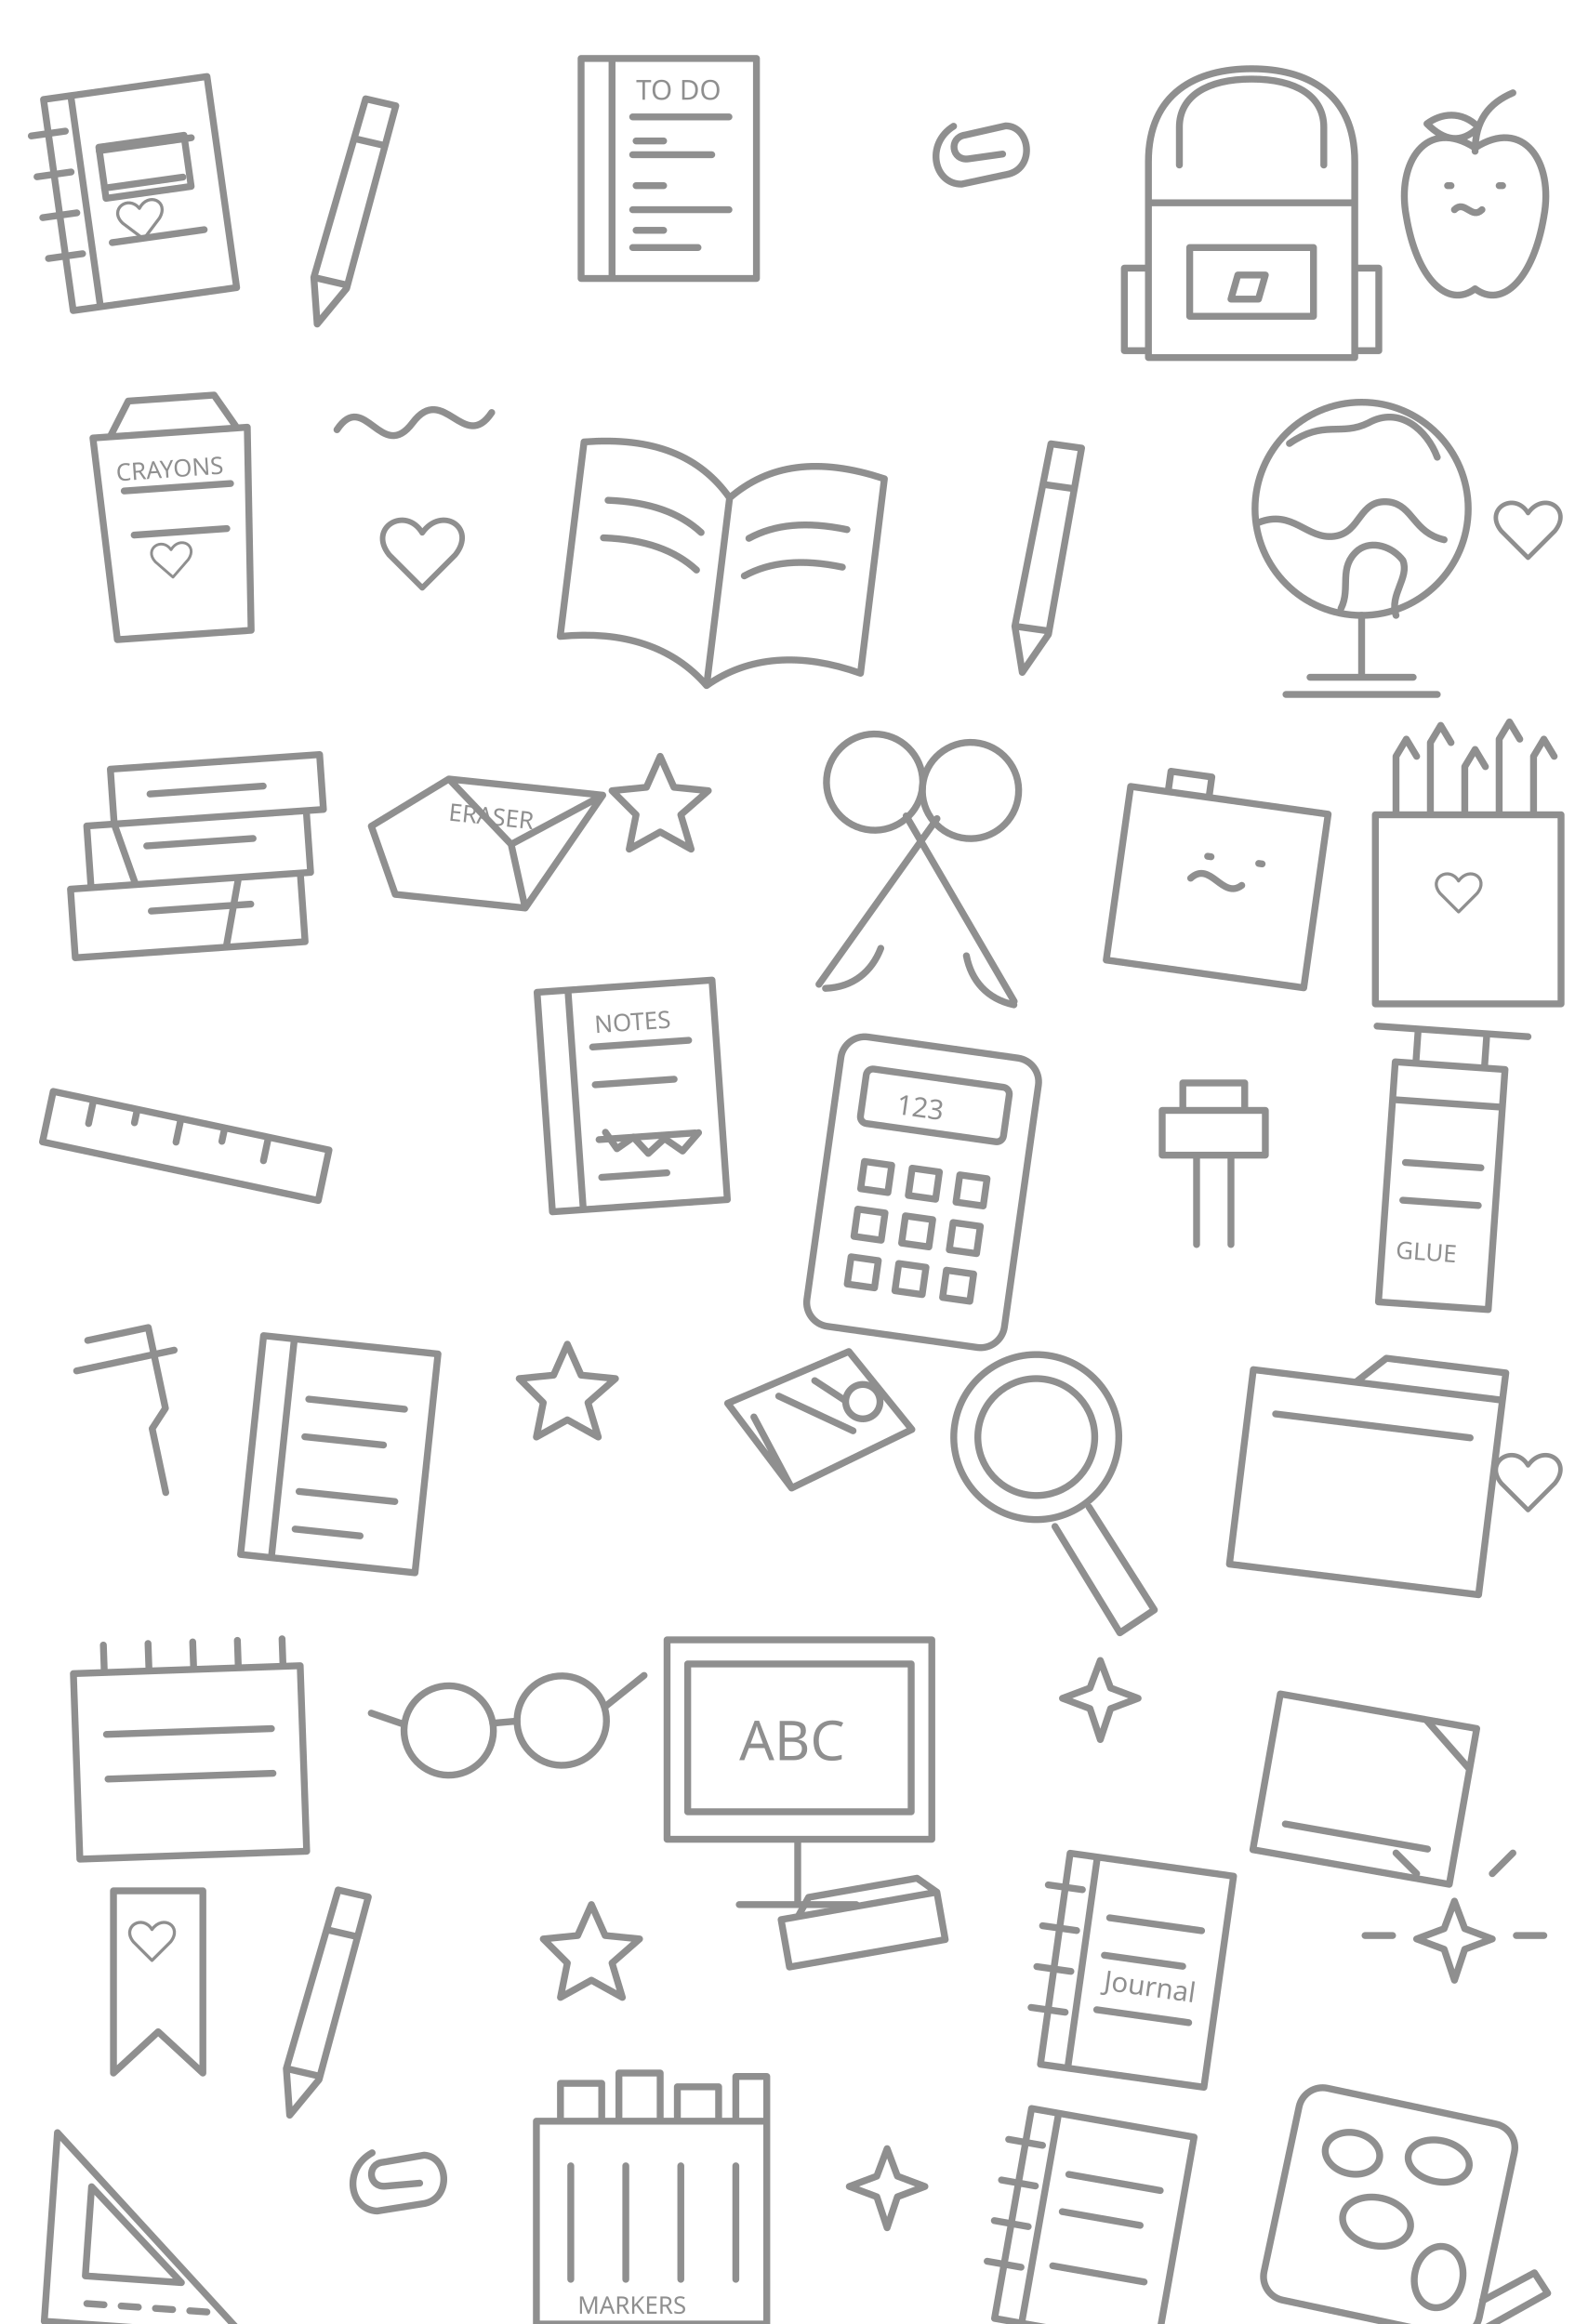
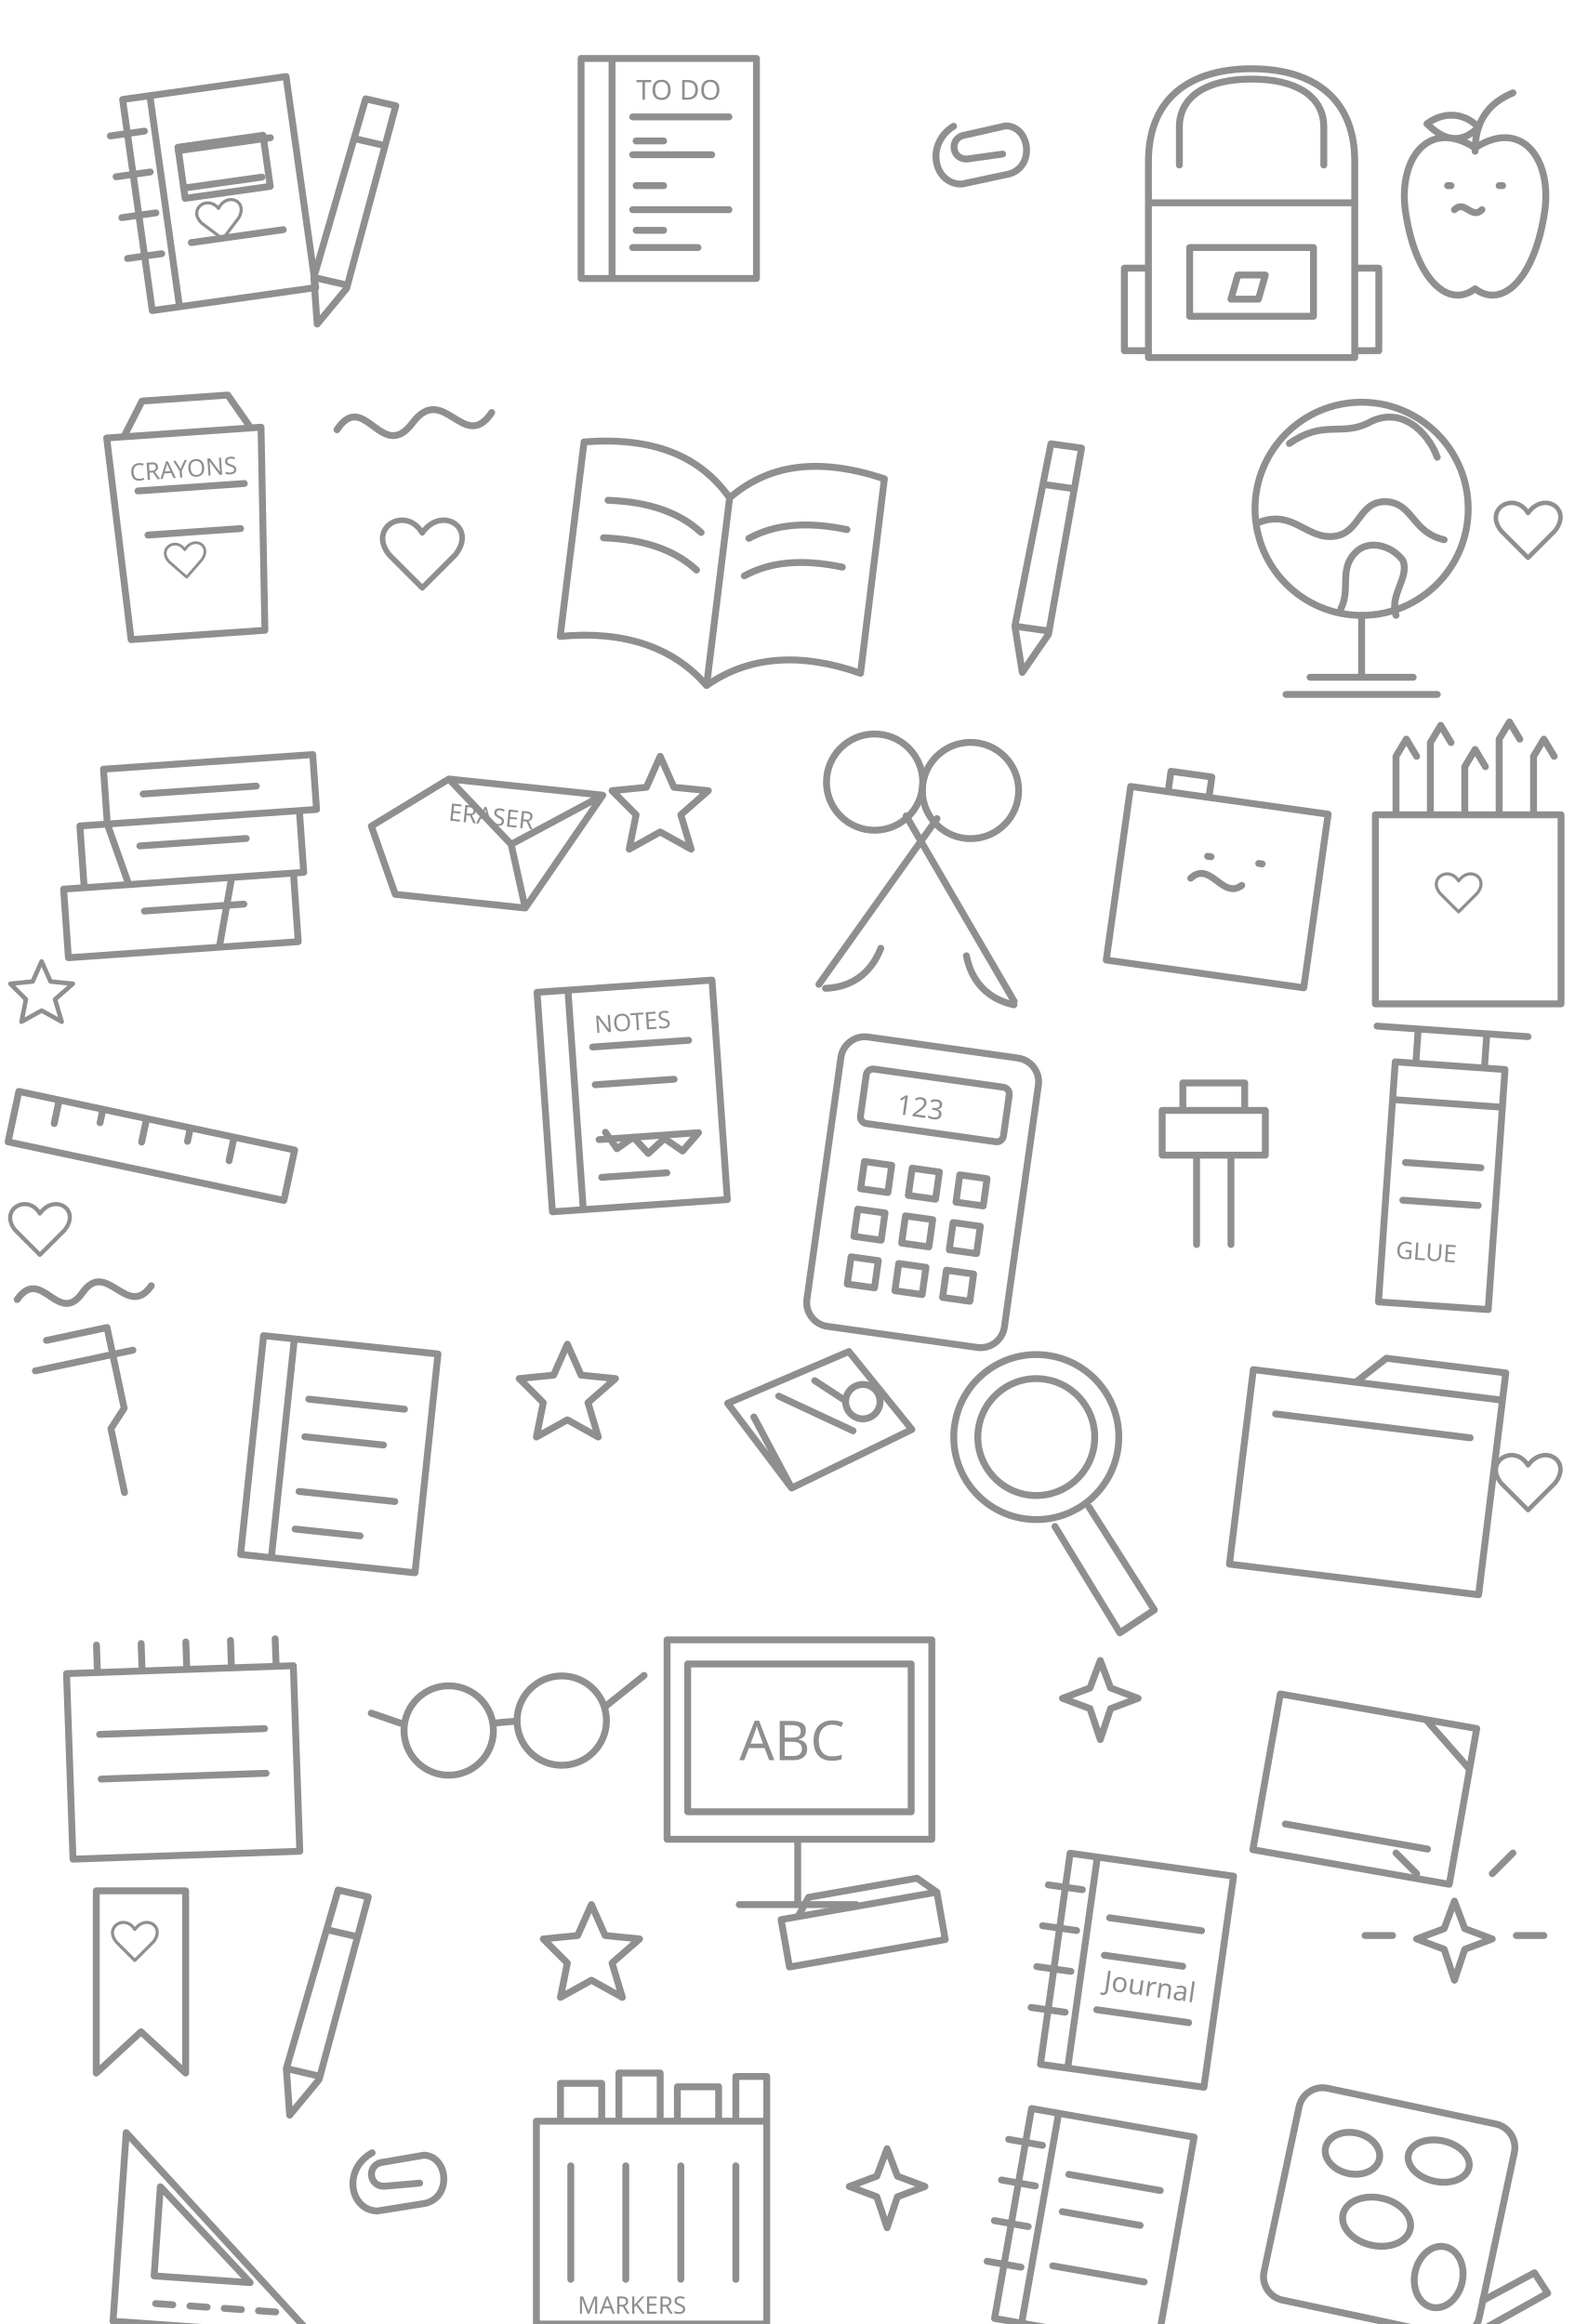
<svg xmlns="http://www.w3.org/2000/svg" viewBox="0 0 458 676" fill="none" stroke="#8f8f8f" stroke-width="2" stroke-linecap="round" stroke-linejoin="round">
  <defs>
    <g id="notebook">
      <path d="M8 5h48v62H8zM16 5v62M22 22h27M22 33h23M22 49h27" />
      <path d="M3 15h10M3 27h10M3 39h10M3 51h10" />
    </g>
    <g id="pencil">
      <path d="M8 2h9l-2 55-6 12-4-13zM8 14h8M5 56h10" />
    </g>
    <g id="heart">
      <path d="M16 25 4 13C-4 3 10-5 16 5c7-10 20-2 12 8z" />
    </g>
    <g id="star">
      <path d="m14 1 4 9 10 1-8 7 3 10-9-5-9 5 2-10-7-7 10-1z" />
    </g>
    <g id="paperclip">
      <path d="M9 3C0 7 1 19 9 20l14-1c8-1 8-13 1-14L12 6c-5 0-5 7 0 7h10" />
    </g>
    <g id="paper">
      <path d="M5 3h51v64H5zM14 3v64M20 20h28M20 31h23M20 47h28M20 58h19" />
    </g>
  </defs>
-   <g transform="translate(9 20) rotate(-8 34 38)">
+   <g transform="translate(32 20) rotate(-8 34 38)">
    <use href="#notebook" />
    <rect x="22" y="21" width="25" height="15" />
    <use href="#heart" transform="translate(24 38) scale(.45)" />
  </g>
  <use href="#pencil" transform="translate(99 25) rotate(13)" />
  <g transform="translate(164 14)">
    <use href="#paper" />
    <path d="M21 27h8M21 40h8M21 53h8" />
    <text x="21" y="15" fill="#8f8f8f" stroke="none" font-family="sans-serif" font-size="8">TO DO</text>
  </g>
  <use href="#paperclip" transform="translate(268 35) rotate(-8)" />
  <g transform="translate(321 17)">
    <path d="M13 30C13 10 27 3 43 3s30 7 30 27v57H13zM22 31V20c0-9 8-14 21-14s21 5 21 14v11M13 42h60M25 55h36v20H25zM13 61H6v24h7M73 61h7v24h-7" />
    <path d="M39 63h8l-2 7h-8z" />
  </g>
  <g transform="translate(409 33)">
    <path d="M20 10C6 1-3 14 0 30c3 18 12 27 20 21 8 6 17-3 20-21 3-16-6-29-20-20zM20 11c0-9 4-14 11-17M21 4C16-1 10 0 6 3c5 5 10 6 15 1zM14 28c3-3 5 3 8 0M12 21h1M27 21h1" />
  </g>
-   <g transform="translate(18 113) rotate(-4)">
+   <g transform="translate(22 113) rotate(-4)">
    <path d="M8 15h45l-3 59H11zM13 15l6-10h25l6 10M16 31h31M18 44h27" />
    <text x="14" y="28" fill="#8f8f8f" stroke="none" font-family="sans-serif" font-size="7">CRAYONS</text>
    <use href="#heart" transform="translate(22 47) scale(.4)" />
  </g>
  <path d="M98 125c8-12 13 10 22-2s15 9 23-3" />
  <use href="#heart" transform="translate(110 151) scale(.8)" />
  <g transform="translate(166 119) rotate(7)">
    <path d="M5 9c20-4 34 0 44 11v55C38 65 23 62 5 66zM93 9c-20-4-34 0-44 11v55c11-10 26-13 44-9zM49 20v55M14 25c12-1 21 1 28 6M14 36c12-1 21 1 28 6M84 25c-12-1-21 1-28 6M84 36c-12-1-21 1-28 6" />
  </g>
  <use href="#pencil" transform="translate(298 126) rotate(8)" />
  <g transform="translate(357 112)">
    <circle cx="39" cy="36" r="31" />
    <path d="M18 17c10-7 15-2 23-6 9-5 17 2 20 10M9 40c10-4 14 5 22 4s7-11 16-10c7 1 7 9 16 11M33 65c3-6-1-12 5-17 4-3 10-1 13 3 2 5-4 10-2 16M39 67v18M24 85h30M17 90h44" />
  </g>
  <use href="#heart" transform="translate(434 146) scale(.65)" />
-   <g transform="translate(14 223) rotate(-4)">
+   <g transform="translate(12 223) rotate(-4)">
    <path d="M4 36h67v20H4zM10 18h64v18H10zM18 2h61v16H18zM18 18l5 18M53 36l-5 20M27 44h29M27 25h31M29 10h33" />
  </g>
  <g transform="translate(106 221) rotate(6)">
    <path d="M4 19 25 3h45L51 38H13zM25 3l20 17 25-17M45 20l6 18" />
    <text x="26" y="15" fill="#8f8f8f" stroke="none" font-family="sans-serif" font-size="7">ERASER</text>
  </g>
  <use href="#star" transform="translate(178 219)" />
  <g transform="translate(238 208) rotate(5)">
    <circle cx="18" cy="18" r="14" />
    <circle cx="46" cy="18" r="14" />
    <path d="m28 27 36 51M37 27 7 78M9 79c8-1 13-6 15-13M64 79c-8-1-13-6-15-13" />
  </g>
  <g transform="translate(324 220) rotate(8)">
    <path d="M6 8h58v51H6zM17 8V2h12v6M27 32c5-6 10 5 15 0M31 25h1M46 25h1" />
  </g>
  <g transform="translate(395 215)">
    <path d="M5 22h54v55H5zM11 22V5M21 22V1M31 22V8M41 22V0M51 22V5M11 5l3-5 3 5M21 1l3-5 3 5M31 8l3-5 3 5M41 0l3-5 3 5M51 5l3-5 3 5" />
    <use href="#heart" transform="translate(22 39) scale(.45)" />
  </g>
-   <g transform="translate(14 310) rotate(12)">
+   <use href="#star" transform="translate(3 279) scale(.65)" />
+   <g transform="translate(4 310) rotate(12)">
    <path d="M3 7h82v15H3zM15 7v7M28 7v4M41 7v7M54 7v4M67 7v7" />
  </g>
+   <use href="#heart" transform="translate(2 350) scale(.6)" />
+   <path d="M5 378c7-10 12 8 19-2s13 8 20-2" />
  <g transform="translate(151 286) rotate(-4)">
    <use href="#paper" />
    <text x="21" y="16" fill="#8f8f8f" stroke="none" font-family="sans-serif" font-size="7">NOTES</text>
    <path d="m22 45 3 5 5-3 4 5 5-4 5 4 5-5" />
  </g>
  <g transform="translate(241 297) rotate(8)">
    <rect x="5" y="3" width="58" height="85" rx="7" />
    <rect x="13" y="12" width="42" height="16" rx="2" />
    <path d="M16 39h8v8h-8zM30 39h8v8h-8zM44 39h8v8h-8zM16 53h8v8h-8zM30 53h8v8h-8zM44 53h8v8h-8zM16 67h8v8h-8zM30 67h8v8h-8zM44 67h8v8h-8z" />
    <text x="23" y="24" fill="#8f8f8f" stroke="none" font-family="sans-serif" font-size="8">123</text>
  </g>
  <g transform="translate(333 306)">
    <path d="M5 17h30v13H5zM11 17V9h18v8M15 30v26M25 30v26" />
  </g>
  <g transform="translate(394 291) rotate(4)">
    <path d="M13 17h32v70H13zM19 17V7h20v10M13 28h32M7 7h44M18 46h22M18 57h22" />
    <text x="17" y="74" fill="#8f8f8f" stroke="none" font-family="sans-serif" font-size="7">GLUE</text>
  </g>
-   <g transform="translate(20 388) rotate(-12)">
+   <g transform="translate(8 388) rotate(-12)">
    <path d="M5 3h18v24l-5 5v19M0 11h29" />
  </g>
  <use href="#paper" transform="translate(72 385) rotate(6)" />
  <use href="#star" transform="translate(151 390)" />
  <g transform="translate(205 397) rotate(-8)">
    <path d="M5 12 42 2l15 25-37 12zM20 12l20 13M12 17l8 22M31 9l8 7" />
    <circle cx="44" cy="17" r="5" />
  </g>
  <g transform="translate(275 383) rotate(8)">
    <circle cx="31" cy="31" r="24" />
    <circle cx="31" cy="31" r="17" />
    <path d="m49 49 23 27-9 8-23-28" />
  </g>
  <g transform="translate(362 386) rotate(7)">
    <path d="M4 12h73v57H4zM4 12h30l8-8h35v65M12 24h57" />
  </g>
  <use href="#heart" transform="translate(434 423) scale(.65)" />
-   <g transform="translate(16 477) rotate(-2)">
+   <g transform="translate(14 477) rotate(-2)">
    <path d="M5 10h66v54H5zM14 10V2M27 10V2M40 10V2M53 10V2M66 10V2M14 28h48M14 41h48" />
  </g>
  <g transform="translate(111 487) rotate(-5)">
    <circle cx="18" cy="18" r="13" />
    <circle cx="51" cy="18" r="13" />
    <path d="M31 17h7M5 15-4 11M64 15l12-8" />
  </g>
  <g transform="translate(188 468)">
    <path d="M6 9h77v58H6zM12 16h65v43H12zM44 67v19M27 86h34" />
    <text x="27" y="44" fill="#8f8f8f" stroke="none" font-family="sans-serif" font-size="16">ABC</text>
  </g>
  <path d="m320 483 3 8 8 3-8 3-3 9-3-9-8-3 8-3z" />
  <g transform="translate(369 483) rotate(10)">
    <path d="M5 9h58v46H5zM5 9h43l15 12M13 46h42" />
  </g>
-   <g transform="translate(27 548)">
+   <g transform="translate(22 548)">
    <path d="M6 2h26v53L19 43 6 55z" />
    <use href="#heart" transform="translate(10 11) scale(.45)" />
  </g>
  <use href="#pencil" transform="translate(91 546) rotate(13)" />
  <use href="#star" transform="translate(158 553)" />
  <g transform="translate(223 552) rotate(-10)">
    <path d="M3 7h46v14H3zM8 7l4-5h32l5 5" />
  </g>
  <g transform="translate(304 533) rotate(8)">
    <use href="#notebook" />
    <text x="23" y="43" fill="#8f8f8f" stroke="none" font-family="sans-serif" font-size="8">Journal</text>
  </g>
  <path d="m423 553 3 8 8 3-8 3-3 9-3-9-8-3 8-3zM412 545l-6-6M434 545l6-6M405 563h-8M441 563h8" />
-   <g transform="translate(12 616) rotate(4)">
+   <g transform="translate(32 616) rotate(4)">
    <path d="M5 4v55h58zM16 19v26h28zM17 53h5M27 53h5M37 53h5M47 53h5" />
  </g>
  <use href="#paperclip" transform="translate(99 624) rotate(-5)" />
  <g transform="translate(151 602)">
    <path d="M5 15h67v59H5zM12 15V4h12v11M29 15V1h12v14M46 15V5h12v10M63 15V2h9v13M15 28v33M31 28v33M47 28v33M63 28v33" />
    <text x="17" y="71" fill="#8f8f8f" stroke="none" font-family="sans-serif" font-size="7">MARKERS</text>
  </g>
  <path d="m258 625 3 8 8 3-8 3-3 9-3-9-8-3 8-3z" />
  <use href="#notebook" transform="translate(293 607) rotate(10)" />
  <g transform="translate(375 602) rotate(12)">
    <rect x="5" y="3" width="64" height="63" rx="7" />
    <ellipse cx="23" cy="20" rx="8" ry="6" />
    <ellipse cx="48" cy="17" rx="9" ry="6" />
    <ellipse cx="34" cy="38" rx="10" ry="7" />
    <ellipse cx="55" cy="50" rx="7" ry="9" />
    <path d="m69 54 13-11 5 5-16 14" />
  </g>
</svg>
